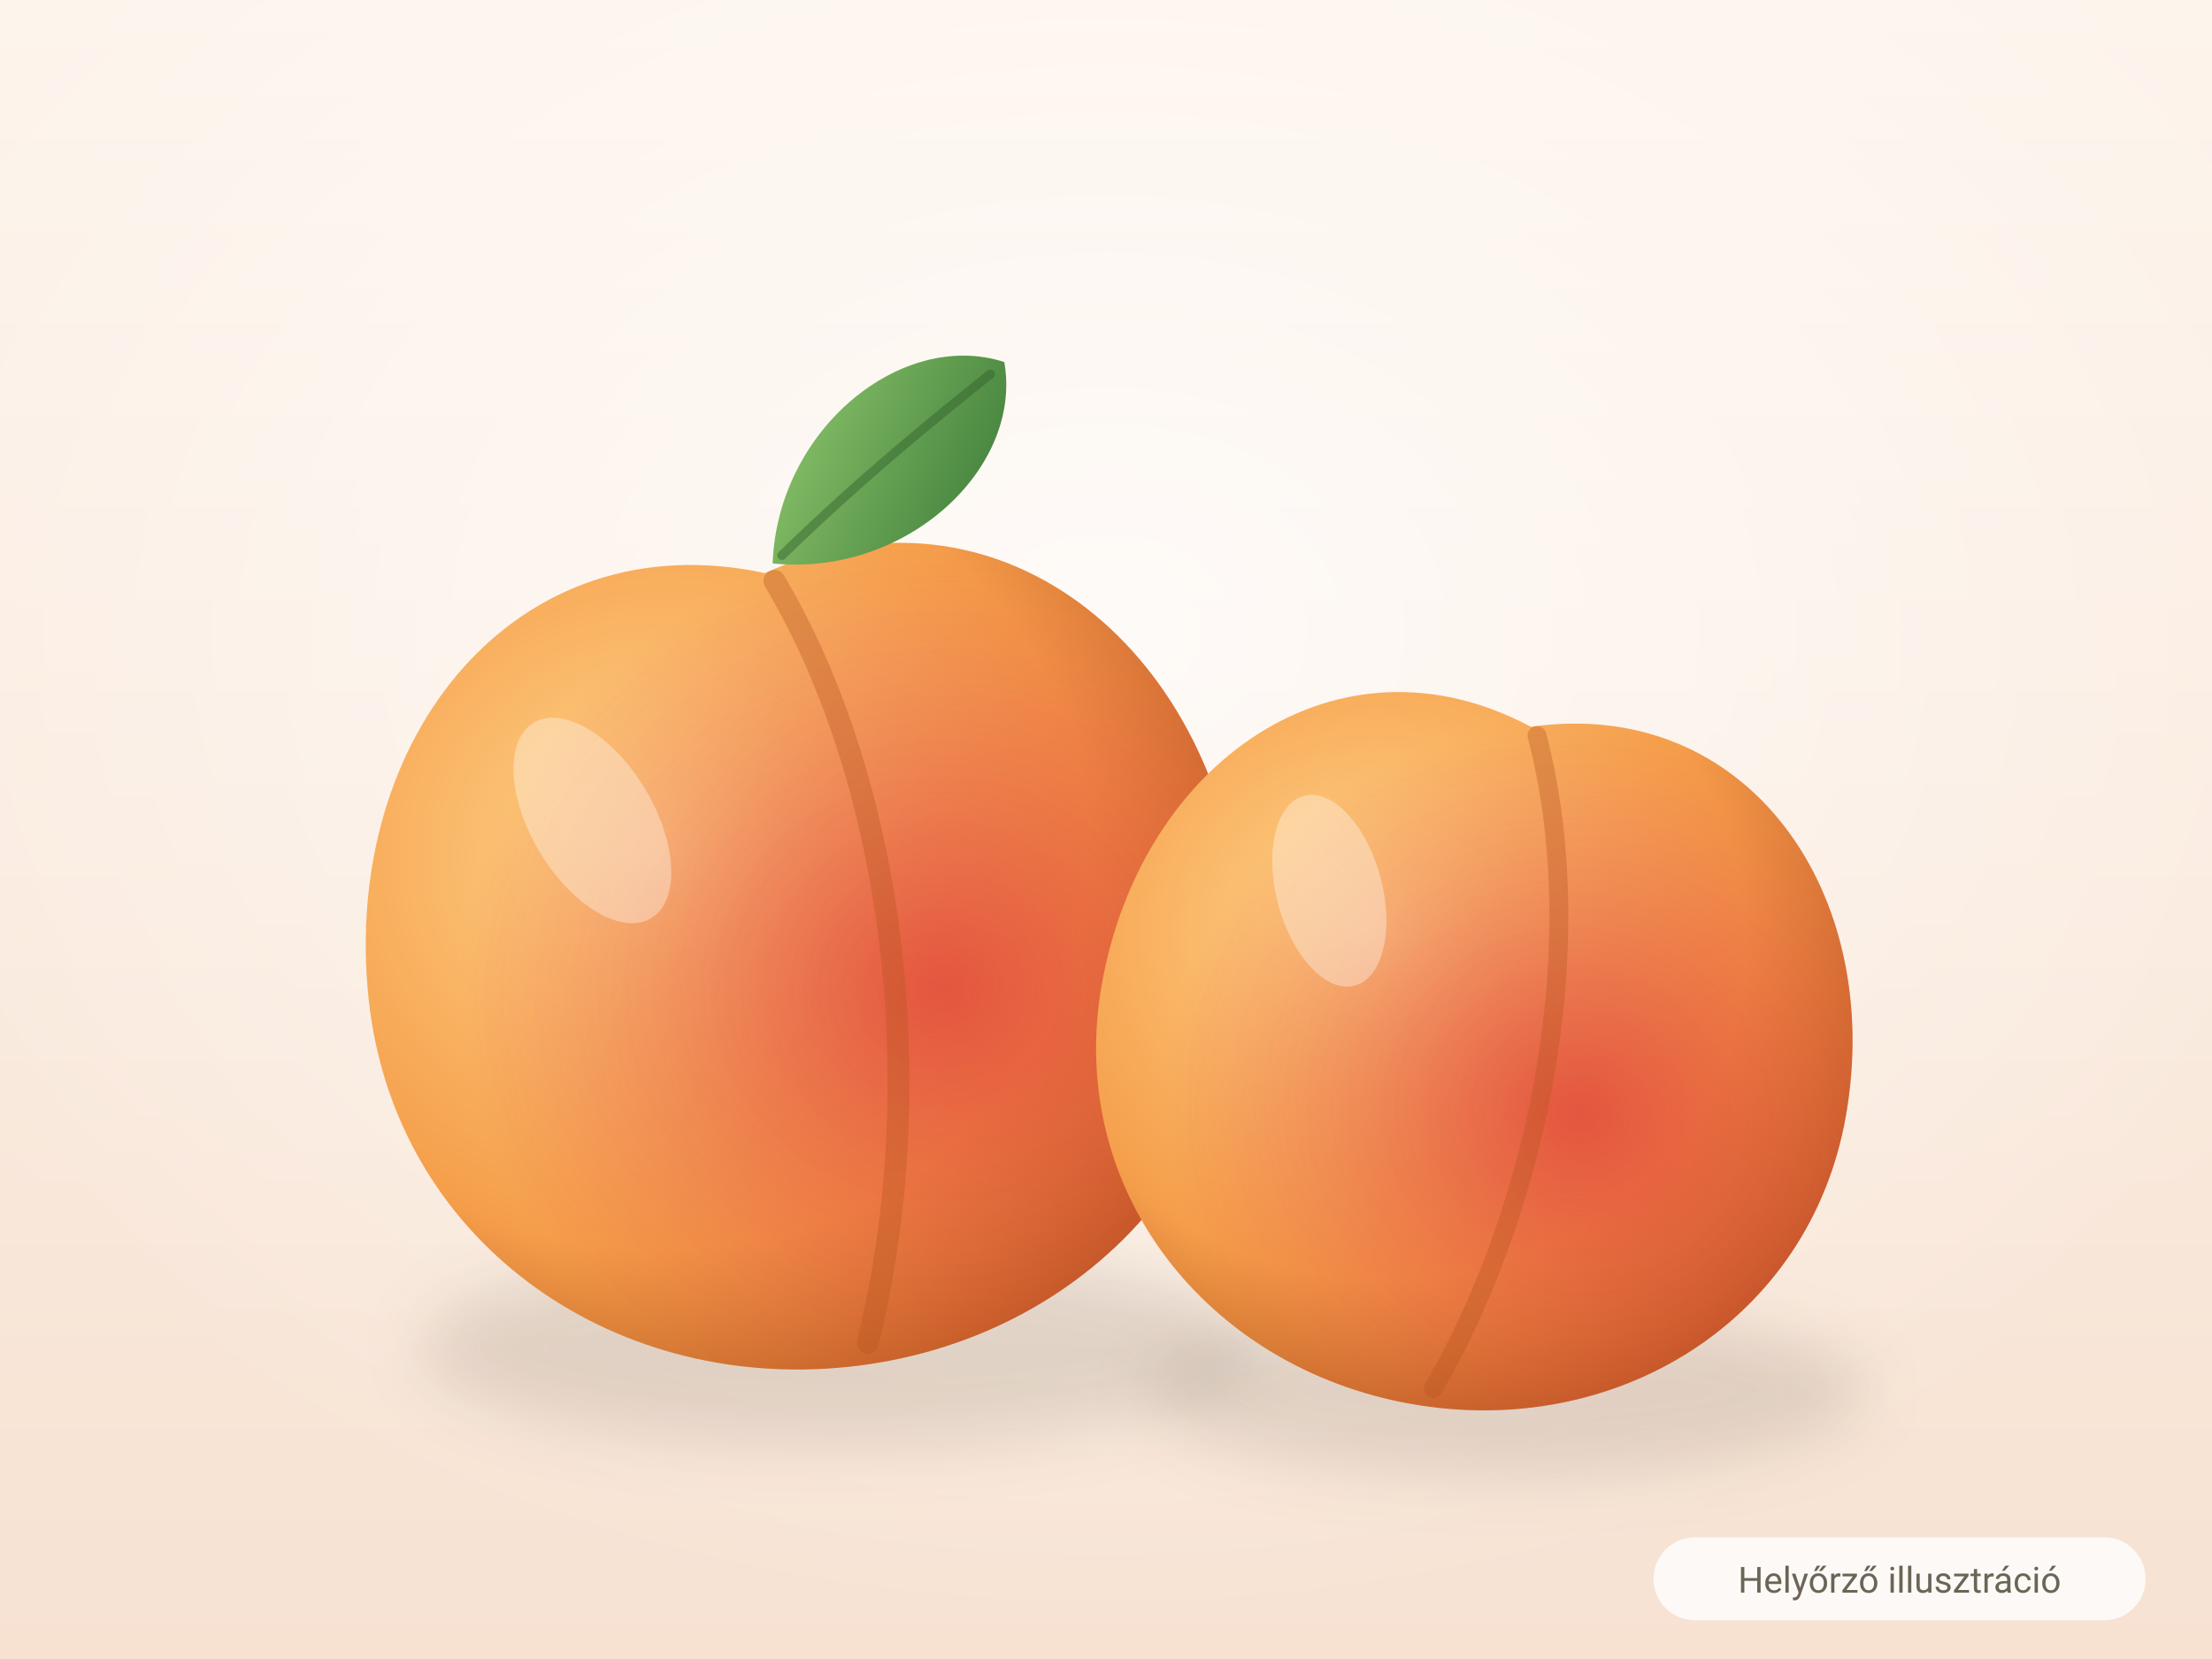
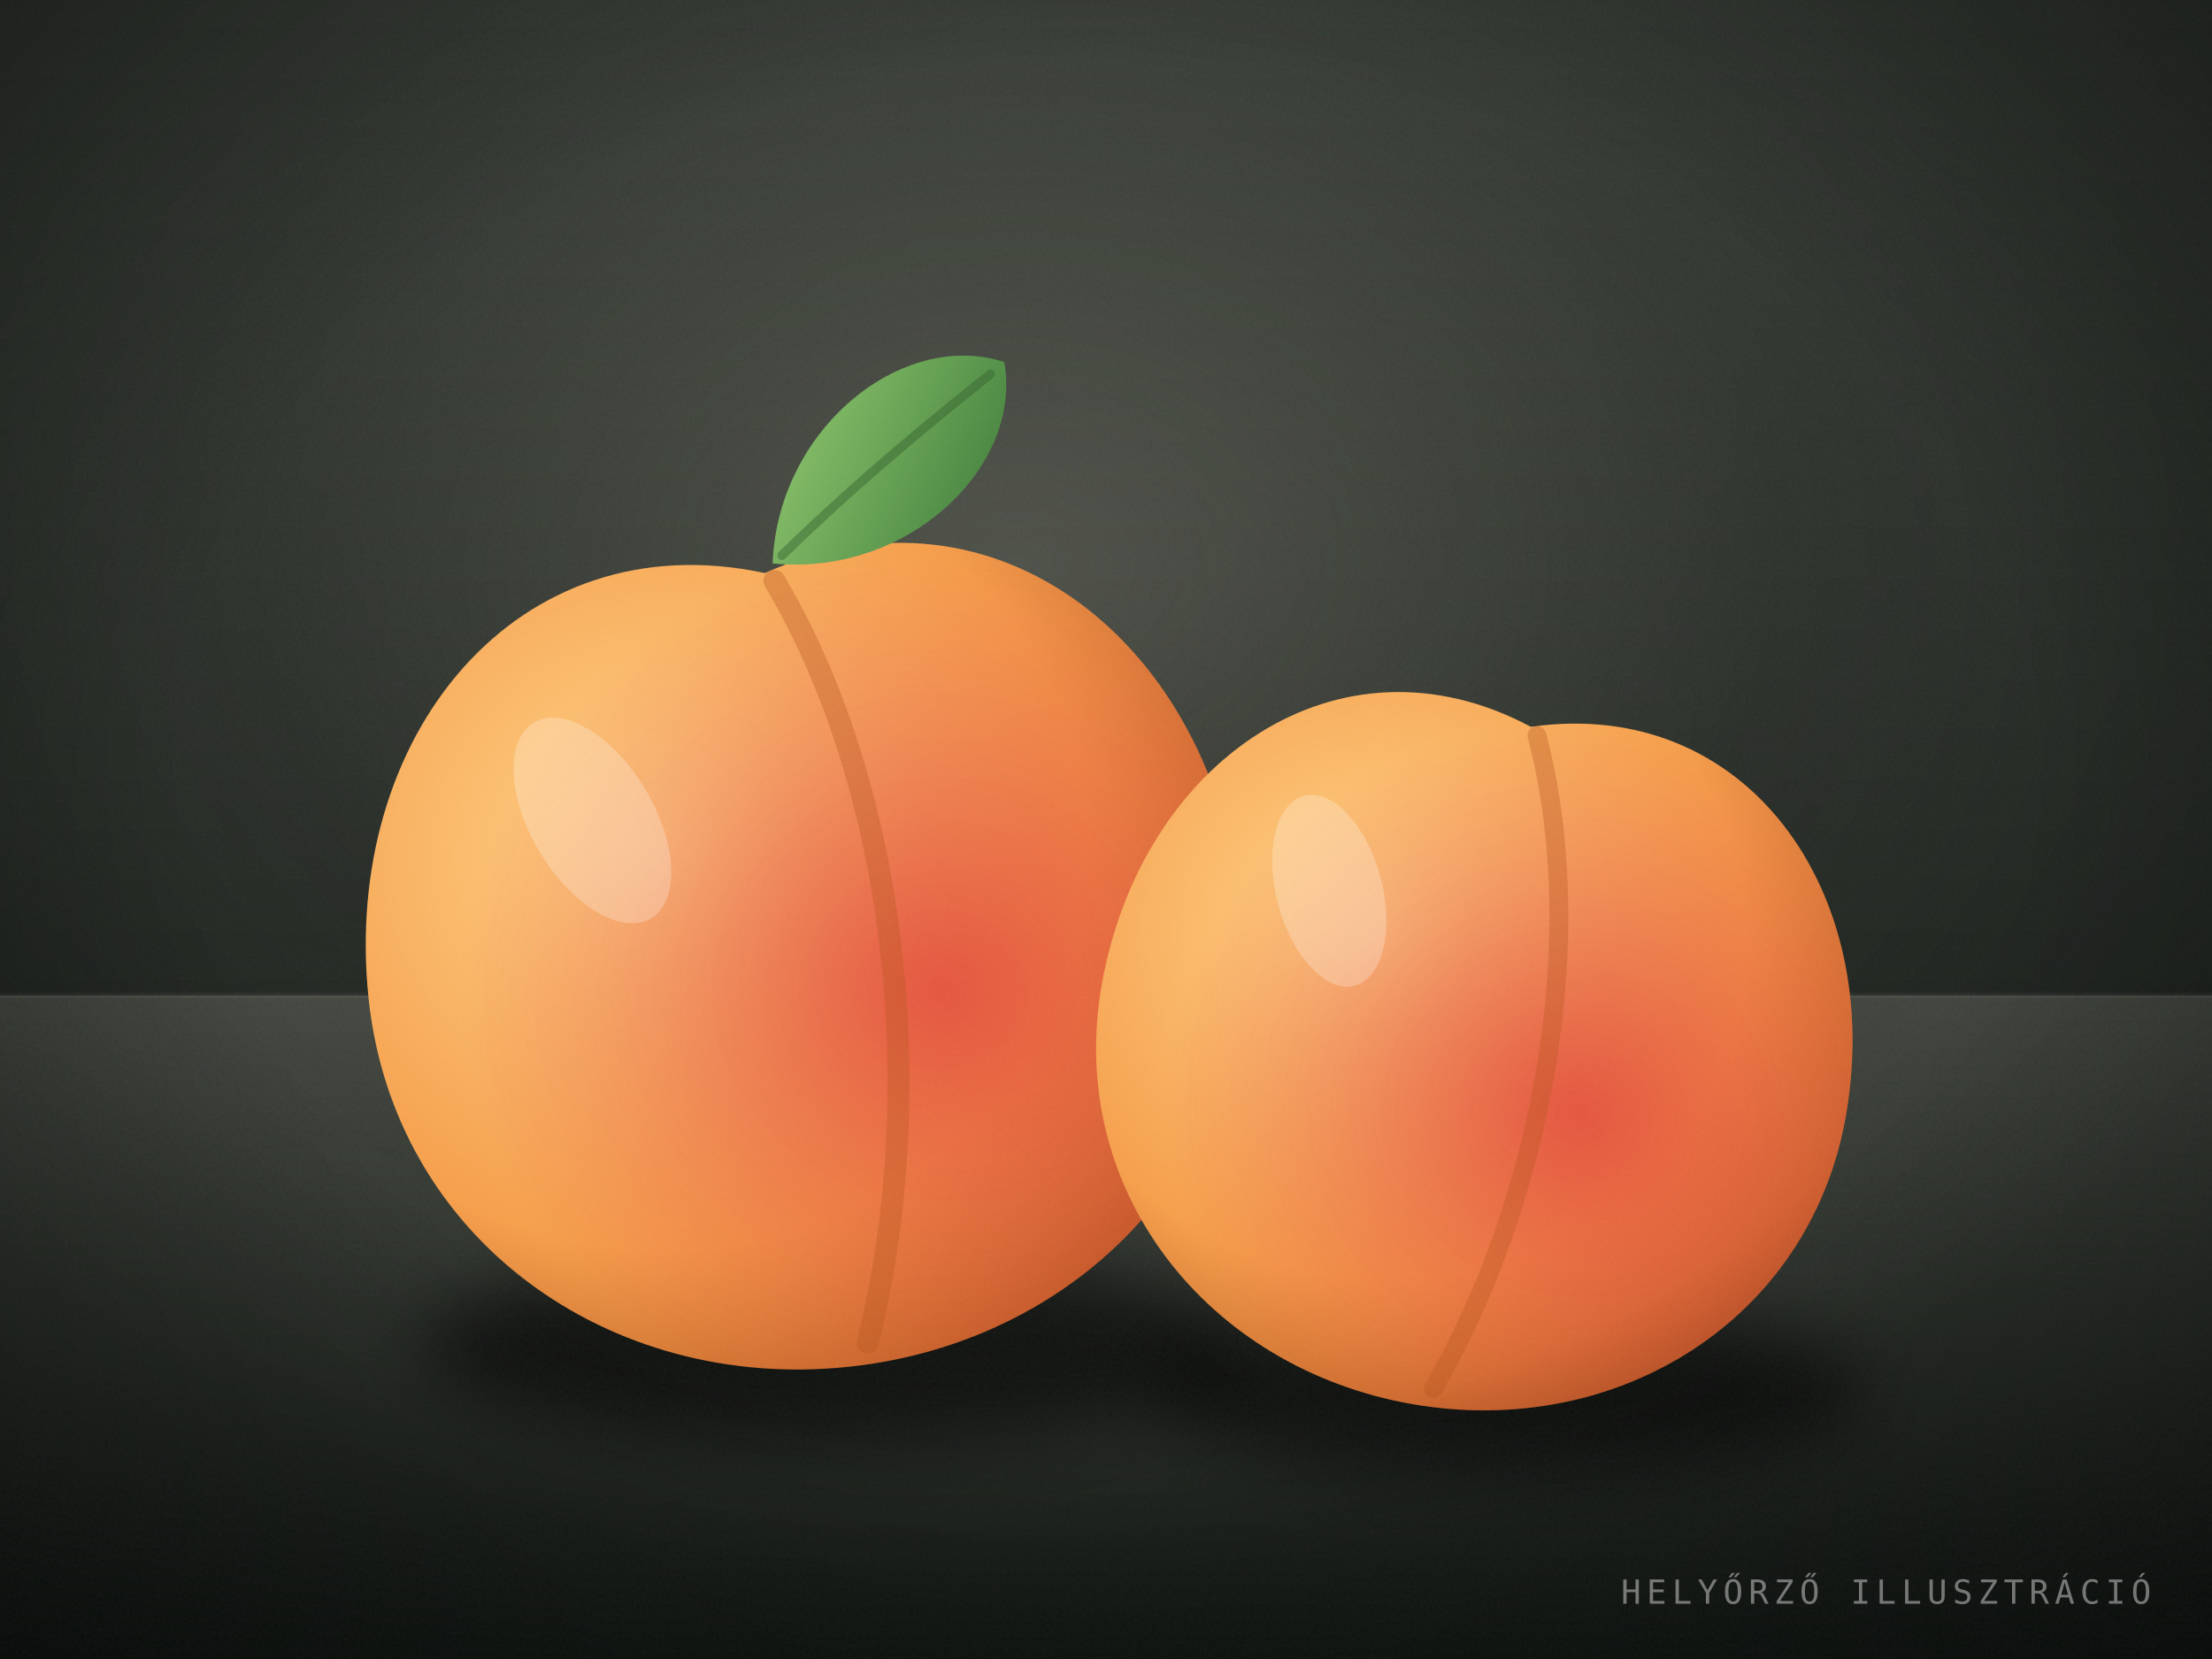
<svg xmlns="http://www.w3.org/2000/svg" viewBox="0 0 800 600" width="800" height="600" role="img">
  <defs>
    <linearGradient id="bg" x1="0" y1="0" x2="0" y2="1">
-       <stop offset="0" stop-color="#FDF4EC" />
-       <stop offset="1" stop-color="#F7E2D2" />
+       <stop offset="0" stop-color="#2d332d" />
+       <stop offset="1" stop-color="#0d120f" />
    </linearGradient>
-     <radialGradient id="glow" cx="50%" cy="38%" r="60%">
-       <stop offset="0" stop-color="#fff" stop-opacity="0.75" />
-       <stop offset="1" stop-color="#fff" stop-opacity="0" />
+     <linearGradient id="floor" x1="0" y1="0" x2="0" y2="1">
+       <stop offset="0" stop-color="#3c4039" />
+       <stop offset="1" stop-color="#101612" />
+     </linearGradient>
+     <radialGradient id="spot" cx="46%" cy="34%" r="62%">
+       <stop offset="0" stop-color="#fff6df" stop-opacity="0.2" />
+       <stop offset="0.55" stop-color="#fff6df" stop-opacity="0.05" />
+       <stop offset="1" stop-color="#fff6df" stop-opacity="0" />
+     </radialGradient>
+     <radialGradient id="vig" cx="50%" cy="45%" r="75%">
+       <stop offset="0.55" stop-color="#000" stop-opacity="0" />
+       <stop offset="1" stop-color="#000" stop-opacity="0.55" />
    </radialGradient>
    <filter id="soft" x="-50%" y="-50%" width="200%" height="200%">
-       <feGaussianBlur stdDeviation="9" />
+       <feGaussianBlur stdDeviation="10" />
+     </filter>
+     <filter id="grain">
+       <feTurbulence type="fractalNoise" baseFrequency="0.9" numOctaves="2" stitchTiles="stitch" />
+       <feColorMatrix values="0 0 0 0 1  0 0 0 0 1  0 0 0 0 1  0 0 0 0.5 0" />
    </filter>
    <radialGradient id="sf1" cx="35%" cy="35%" r="75%">
      <stop offset="0" stop-color="#FFD48A" />
      <stop offset="0.65" stop-color="#F59E4A" />
      <stop offset="1" stop-color="#B5541E" />
    </radialGradient>
    <radialGradient id="bl2" cx="65%" cy="55%" r="55%">
      <stop offset="0" stop-color="#E0463A" />
      <stop offset="1" stop-color="#E0463A00" />
    </radialGradient>
    <linearGradient id="lf3" x1="0" y1="0" x2="1" y2="1">
      <stop offset="0" stop-color="#8CC56B" />
      <stop offset="1" stop-color="#3F7D3A" />
    </linearGradient>
    <radialGradient id="sf4" cx="35%" cy="35%" r="75%">
      <stop offset="0" stop-color="#FFD48A" />
      <stop offset="0.65" stop-color="#F59E4A" />
      <stop offset="1" stop-color="#B5541E" />
    </radialGradient>
    <radialGradient id="bl5" cx="65%" cy="55%" r="55%">
      <stop offset="0" stop-color="#E0463A" />
      <stop offset="1" stop-color="#E0463A00" />
    </radialGradient>
  </defs>
  <rect width="800" height="600" fill="url(#bg)" />
-   <rect width="800" height="600" fill="url(#glow)" />
+   <rect y="360" width="800" height="240" fill="url(#floor)" />
+   <rect y="359" width="800" height="2" fill="#ffffff" opacity="0.04" />
+   <rect width="800" height="600" fill="url(#spot)" />
  <g transform="translate(400 300) scale(1.22) translate(-400 -300)">
-     <ellipse cx="320.4" cy="453.5" rx="123.5" ry="28.6" fill="#3b2f1e" opacity="0.13" filter="url(#soft)" />
+     <ellipse cx="320.4" cy="453.5" rx="123.5" ry="28.6" fill="#000" opacity="0.6" filter="url(#soft)" />
    <g transform="translate(310 330) rotate(-6) scale(130)">
      <path d="M0 -0.82 C0.55 -1 1 -0.55 1 0.05 C1 0.6 0.55 1 0 1 C-0.55 1 -1 0.6 -1 0.05 C-1 -0.55 -0.55 -1 0 -0.82Z" fill="url(#sf1)" />
      <path d="M0 -0.82 C0.55 -1 1 -0.55 1 0.05 C1 0.6 0.55 1 0 1 C-0.55 1 -1 0.6 -1 0.05 C-1 -0.55 -0.55 -1 0 -0.82Z" fill="url(#bl2)" opacity="0.85" />
      <path d="M0.02 -0.8 C0.25 -0.3 0.25 0.4 0.05 0.95" stroke="#B5541E" stroke-opacity="0.35" stroke-width="0.05" fill="none" stroke-linecap="round" />
      <g transform="translate(0.02 -0.84) rotate(-35) scale(0.7)">
        <path d="M0 0 C0.3 -0.32 0.82 -0.3 1 0 C0.82 0.3 0.3 0.32 0 0Z" fill="url(#lf3)" />
        <path d="M0.04 0 C0.4 -0.02 0.7 -0.01 0.94 0" stroke="#2f5f2c" stroke-opacity="0.45" stroke-width="0.03" fill="none" stroke-linecap="round" />
      </g>
-       <ellipse cx="-0.45" cy="-0.3" rx="0.14" ry="0.26" transform="rotate(-25 -0.45 -0.3)" fill="#fff" opacity="0.35" />
+       <ellipse cx="-0.45" cy="-0.3" rx="0.14" ry="0.26" transform="rotate(-25 -0.45 -0.3)" fill="#fff" opacity="0.245" />
    </g>
-     <ellipse cx="518.96" cy="466.4" rx="106.4" ry="24.64" fill="#3b2f1e" opacity="0.13" filter="url(#soft)" />
+     <ellipse cx="518.96" cy="466.4" rx="106.4" ry="24.64" fill="#000" opacity="0.6" filter="url(#soft)" />
    <g transform="translate(510 360) rotate(10) scale(112)">
      <path d="M0 -0.82 C0.55 -1 1 -0.55 1 0.05 C1 0.6 0.55 1 0 1 C-0.55 1 -1 0.6 -1 0.05 C-1 -0.55 -0.55 -1 0 -0.82Z" fill="url(#sf4)" />
      <path d="M0 -0.82 C0.55 -1 1 -0.55 1 0.05 C1 0.6 0.55 1 0 1 C-0.55 1 -1 0.6 -1 0.05 C-1 -0.55 -0.55 -1 0 -0.82Z" fill="url(#bl5)" opacity="0.85" />
      <path d="M0.02 -0.8 C0.25 -0.3 0.25 0.4 0.05 0.95" stroke="#B5541E" stroke-opacity="0.35" stroke-width="0.05" fill="none" stroke-linecap="round" />
-       <ellipse cx="-0.45" cy="-0.3" rx="0.14" ry="0.26" transform="rotate(-25 -0.45 -0.3)" fill="#fff" opacity="0.35" />
+       <ellipse cx="-0.45" cy="-0.3" rx="0.14" ry="0.26" transform="rotate(-25 -0.45 -0.3)" fill="#fff" opacity="0.245" />
    </g>
  </g>
-   <g transform="translate(776 578)">
-     <rect x="-178" y="-22" width="178" height="30" rx="15" fill="#fff" opacity="0.8" />
-     <text x="-89" y="-2" text-anchor="middle" font-family="system-ui, -apple-system, Segoe UI, Roboto, sans-serif" font-size="13" fill="#6b6457">Helyőrző illusztráció</text>
-   </g>
+   <rect width="800" height="600" fill="url(#vig)" />
+   <rect width="800" height="600" filter="url(#grain)" opacity="0.07" />
+   <text x="778" y="580" text-anchor="end" font-family="ui-monospace, SFMono-Regular, Menlo, monospace" font-size="12" letter-spacing="2" fill="#ffffff" fill-opacity="0.42">HELYŐRZŐ ILLUSZTRÁCIÓ</text>
</svg>
